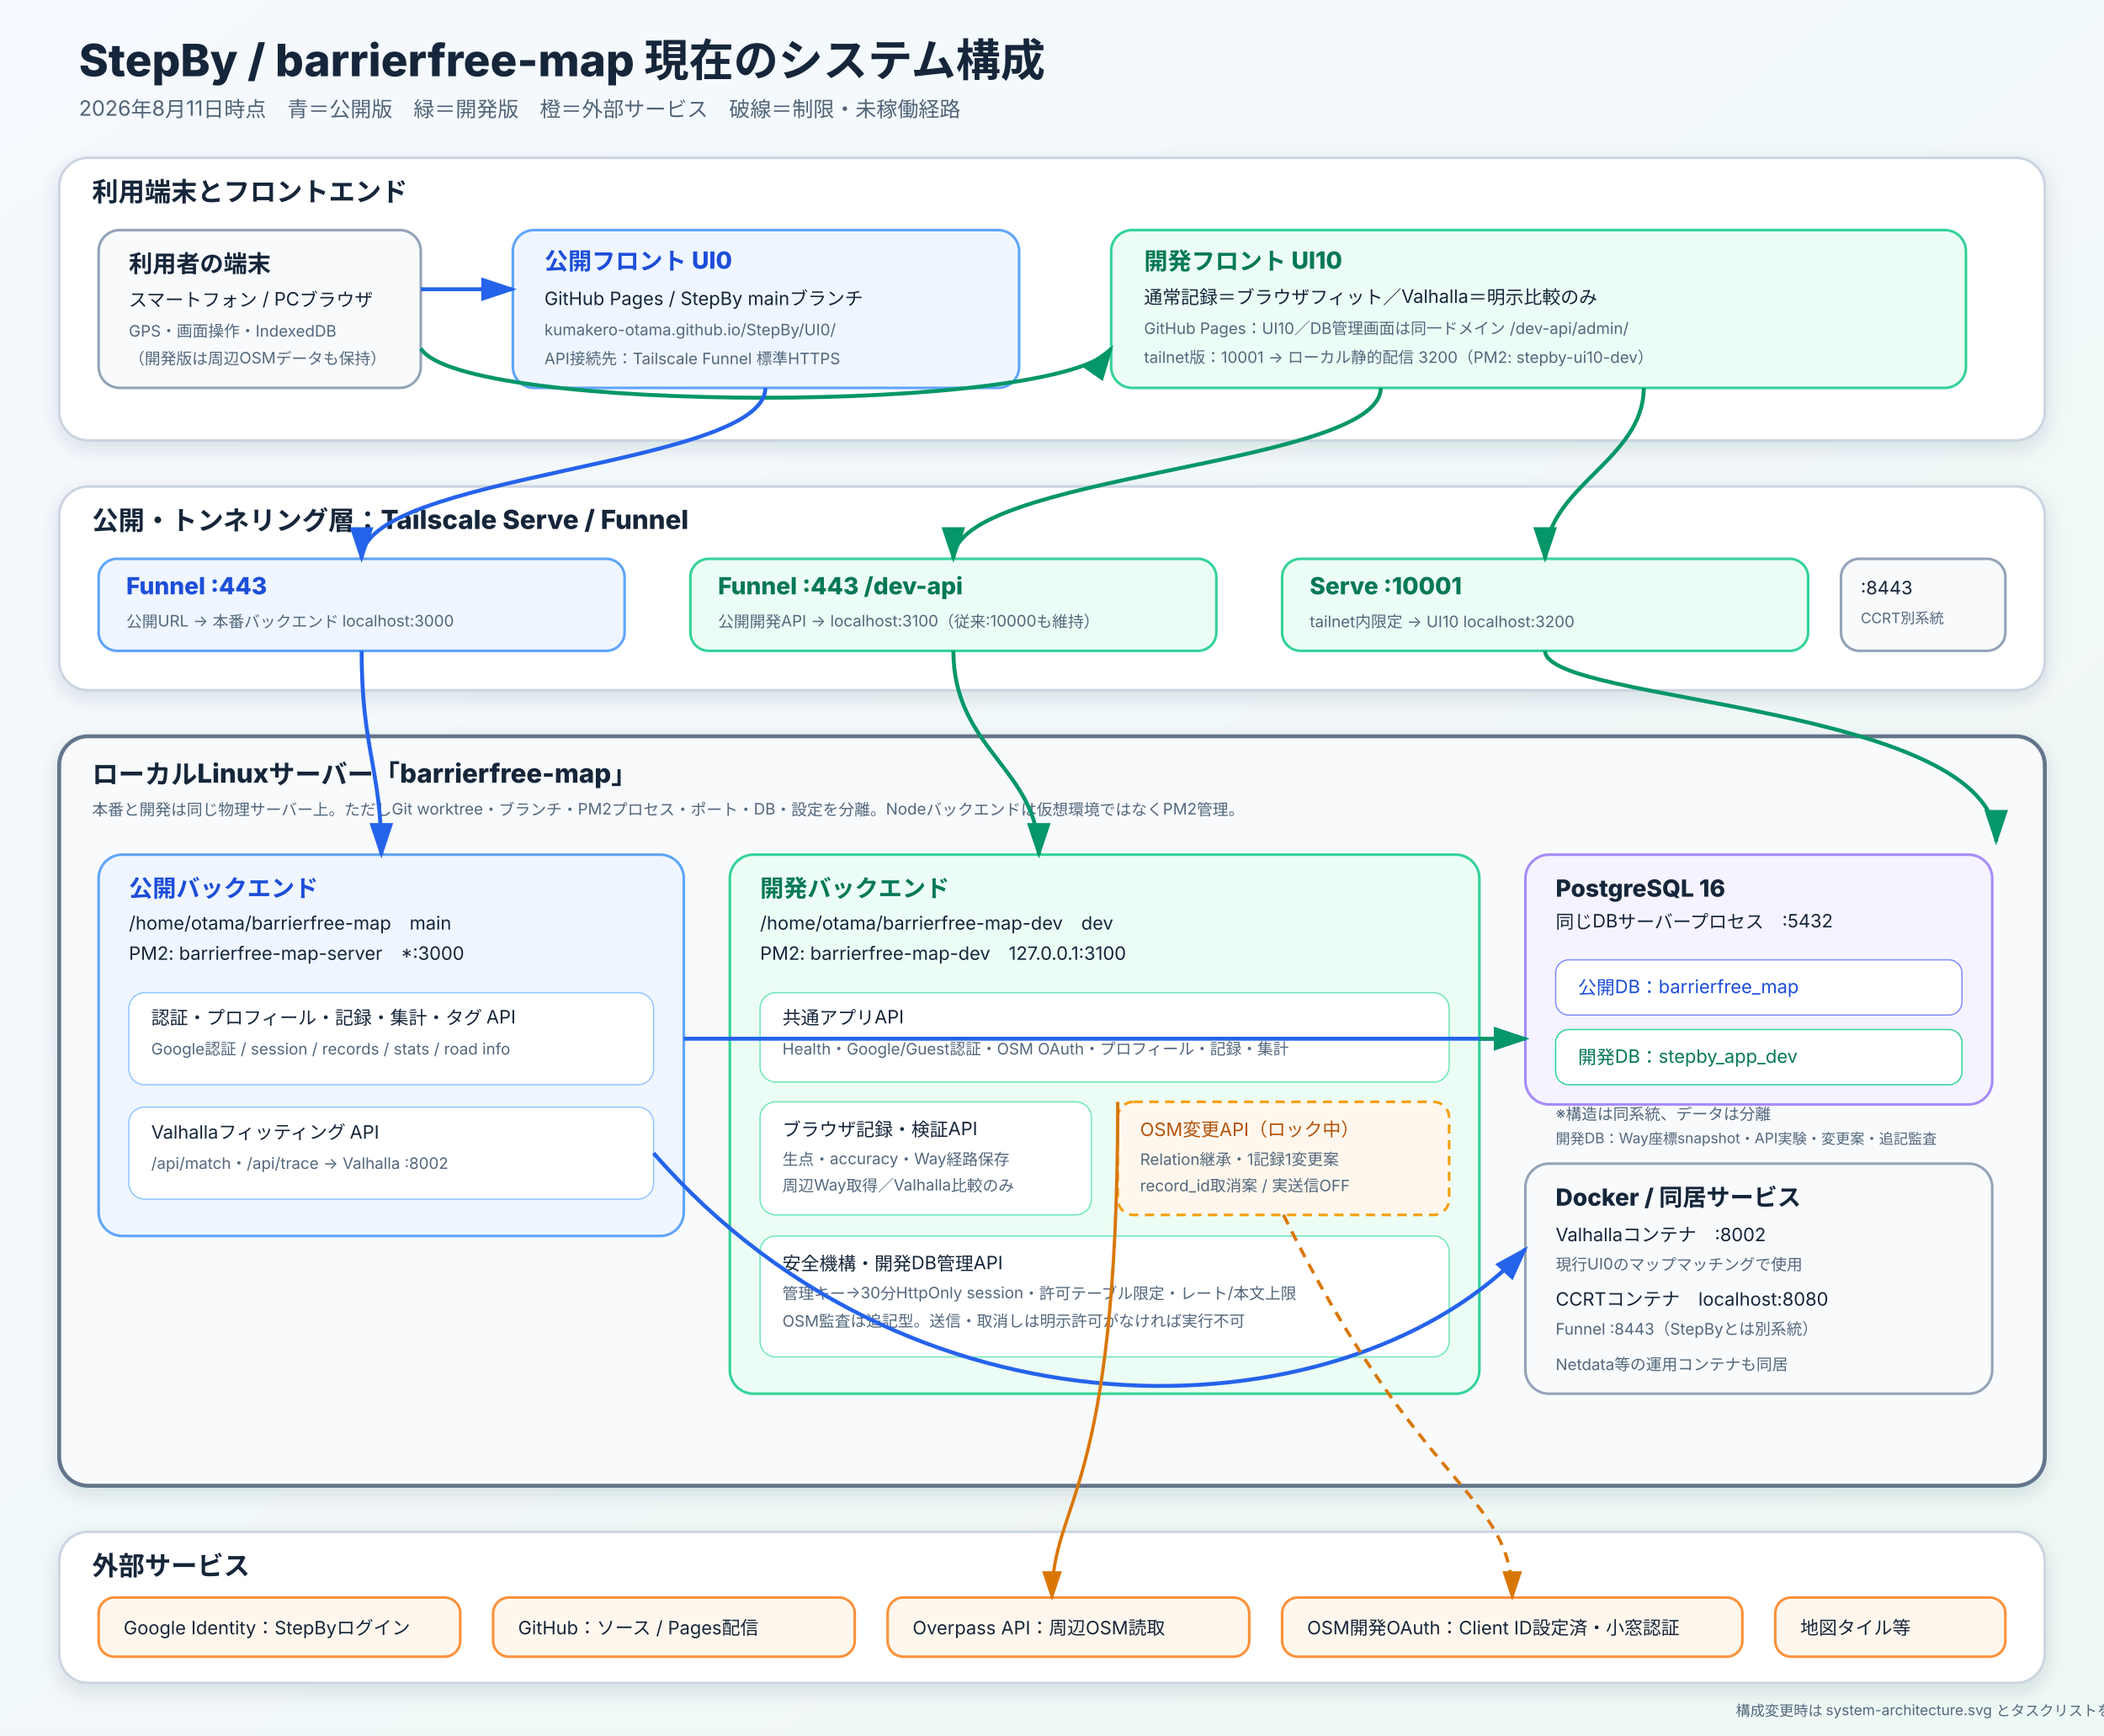
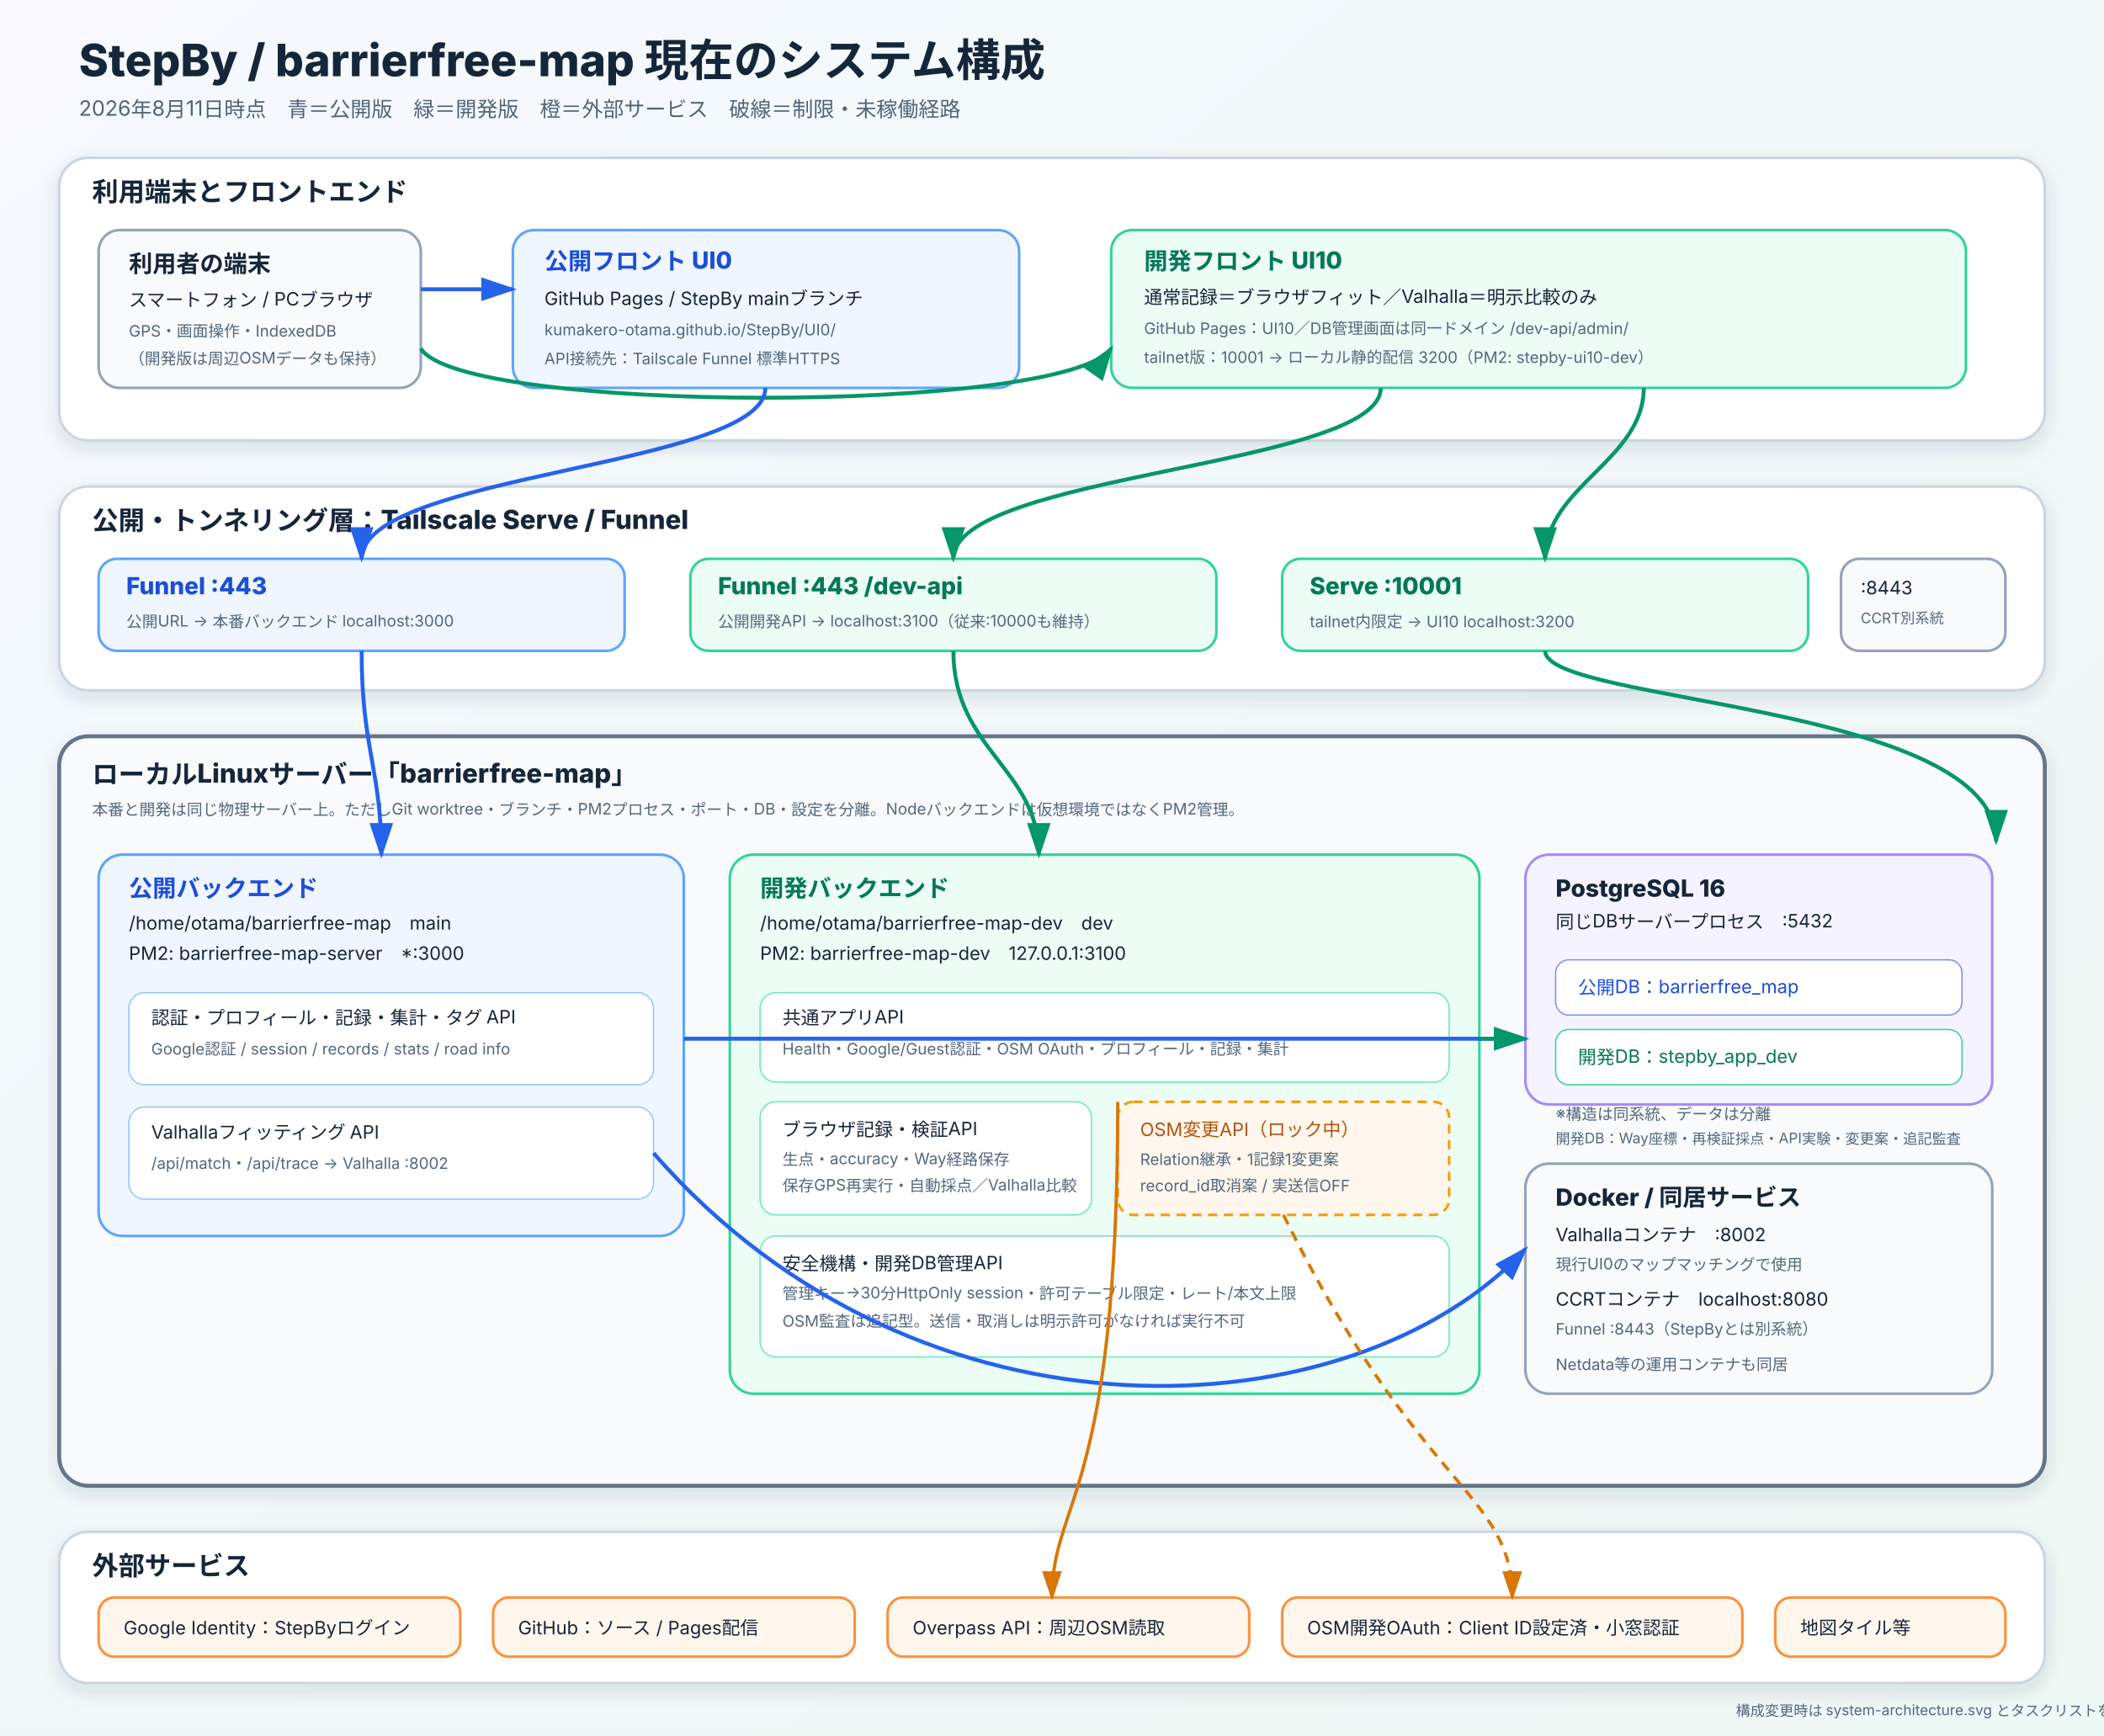
<svg xmlns="http://www.w3.org/2000/svg" width="1600" height="1320" viewBox="0 0 1600 1320" role="img" aria-labelledby="title desc">
  <defs>
    <linearGradient id="bg" x1="0" y1="0" x2="1" y2="1">
      <stop stop-color="#f6f9ff" />
      <stop offset="1" stop-color="#eef8f4" />
    </linearGradient>
    <filter id="shadow" x="-20%" y="-20%" width="140%" height="140%">
      <feDropShadow dx="0" dy="5" stdDeviation="7" flood-color="#19324d" flood-opacity=".13" />
    </filter>
    <marker id="arrowBlue" markerWidth="10" markerHeight="10" refX="8" refY="3" orient="auto">
      <path d="M0,0 L0,6 L9,3 z" fill="#2563eb" />
    </marker>
    <marker id="arrowGreen" markerWidth="10" markerHeight="10" refX="8" refY="3" orient="auto">
      <path d="M0,0 L0,6 L9,3 z" fill="#059669" />
    </marker>
    <marker id="arrowOrange" markerWidth="10" markerHeight="10" refX="8" refY="3" orient="auto">
      <path d="M0,0 L0,6 L9,3 z" fill="#d97706" />
    </marker>
    <marker id="arrowGray" markerWidth="10" markerHeight="10" refX="8" refY="3" orient="auto">
      <path d="M0,0 L0,6 L9,3 z" fill="#64748b" />
    </marker>
    <style>
      text{font-family:-apple-system,BlinkMacSystemFont,"Segoe UI","Noto Sans JP",sans-serif;fill:#16263a}
      .title{font-size:34px;font-weight:800}.subtitle{font-size:16px;fill:#516477}.section{font-size:20px;font-weight:800}.boxTitle{font-size:18px;font-weight:800}.body{font-size:14px}.small{font-size:12px;fill:#53677c}.tiny{font-size:11px;fill:#53677c}.white{fill:#fff}.prodText{fill:#1d4ed8}.devText{fill:#047857}.warnText{fill:#b45309}.muted{fill:#64748b}
      .outer{fill:#fff;stroke:#cbd5e1;stroke-width:2}.prod{fill:#eff6ff;stroke:#60a5fa;stroke-width:2}.dev{fill:#ecfdf5;stroke:#34d399;stroke-width:2}.db{fill:#f5f3ff;stroke:#a78bfa;stroke-width:2}.external{fill:#fff7ed;stroke:#fb923c;stroke-width:2}.infra{fill:#f8fafc;stroke:#94a3b8;stroke-width:2}.locked{fill:#fff7ed;stroke:#f59e0b;stroke-width:2;stroke-dasharray:7 5}.lineProd{fill:none;stroke:#2563eb;stroke-width:3;marker-end:url(#arrowBlue)}.lineDev{fill:none;stroke:#059669;stroke-width:3;marker-end:url(#arrowGreen)}.lineExt{fill:none;stroke:#d97706;stroke-width:2.5;marker-end:url(#arrowOrange)}.lineGray{fill:none;stroke:#64748b;stroke-width:2.5;marker-end:url(#arrowGray)}.dash{stroke-dasharray:8 6}.pill{rx:12;ry:12}
    </style>
  </defs>
  <rect width="1600" height="1320" fill="url(#bg)" />
  <text x="60" y="58" class="title">StepBy / barrierfree-map 現在のシステム構成</text>
  <text x="60" y="88" class="subtitle">2026年8月11日時点　青＝公開版　緑＝開発版　橙＝外部サービス　破線＝制限・未稼働経路</text>
  <rect x="45" y="120" width="1510" height="215" rx="22" class="outer" filter="url(#shadow)" />
  <text x="70" y="153" class="section">利用端末とフロントエンド</text>
  <rect x="75" y="175" width="245" height="120" rx="16" class="infra" />
  <text x="98" y="207" class="boxTitle">利用者の端末</text>
  <text x="98" y="233" class="body">スマートフォン / PCブラウザ</text>
  <text x="98" y="256" class="small">GPS・画面操作・IndexedDB</text>
  <text x="98" y="277" class="small">（開発版は周辺OSMデータも保持）</text>
  <rect x="390" y="175" width="385" height="120" rx="16" class="prod" />
  <text x="414" y="205" class="boxTitle prodText">公開フロント UI0</text>
  <text x="414" y="232" class="body">GitHub Pages / StepBy mainブランチ</text>
  <text x="414" y="255" class="small">kumakero-otama.github.io/StepBy/UI0/</text>
  <text x="414" y="277" class="small">API接続先：Tailscale Funnel 標準HTTPS</text>
  <rect x="845" y="175" width="650" height="120" rx="16" class="dev" />
  <text x="870" y="205" class="boxTitle devText">開発フロント UI10</text>
  <text x="870" y="231" class="body">通常記録＝ブラウザフィット／Valhalla＝明示比較のみ</text>
  <text x="870" y="254" class="small">GitHub Pages：UI10／DB管理画面は同一ドメイン /dev-api/admin/</text>
  <text x="870" y="276" class="small">tailnet版：10001 → ローカル静的配信 3200（PM2: stepby-ui10-dev）</text>
  <path d="M320 220 H390" class="lineProd" />
  <path d="M320 265 C350 315 810 315 845 265" class="lineDev" />
  <rect x="45" y="370" width="1510" height="155" rx="22" class="outer" filter="url(#shadow)" />
  <text x="70" y="403" class="section">公開・トンネリング層：Tailscale Serve / Funnel</text>
  <rect x="75" y="425" width="400" height="70" rx="14" class="prod" />
  <text x="96" y="452" class="boxTitle prodText">Funnel :443</text>
  <text x="96" y="477" class="small">公開URL → 本番バックエンド localhost:3000</text>
  <rect x="525" y="425" width="400" height="70" rx="14" class="dev" />
  <text x="546" y="452" class="boxTitle devText">Funnel :443 /dev-api</text>
  <text x="546" y="477" class="small">公開開発API → localhost:3100（従来:10000も維持）</text>
  <rect x="975" y="425" width="400" height="70" rx="14" class="dev" />
  <text x="996" y="452" class="boxTitle devText">Serve :10001</text>
  <text x="996" y="477" class="small">tailnet内限定 → UI10 localhost:3200</text>
  <rect x="1400" y="425" width="125" height="70" rx="14" class="infra" />
  <text x="1415" y="452" class="body">:8443</text>
  <text x="1415" y="474" class="tiny">CCRT別系統</text>
  <rect x="45" y="560" width="1510" height="570" rx="22" fill="#f8fafc" stroke="#64748b" stroke-width="3" filter="url(#shadow)" />
  <text x="70" y="596" class="section">ローカルLinuxサーバー「barrierfree-map」</text>
  <text x="70" y="620" class="small">本番と開発は同じ物理サーバー上。ただしGit worktree・ブランチ・PM2プロセス・ポート・DB・設定を分離。Nodeバックエンドは仮想環境ではなくPM2管理。</text>
  <rect x="75" y="650" width="445" height="290" rx="18" class="prod" />
  <text x="98" y="682" class="boxTitle prodText">公開バックエンド</text>
  <text x="98" y="707" class="body">/home/otama/barrierfree-map　main</text>
  <text x="98" y="730" class="body">PM2: barrierfree-map-server　*:3000</text>
  <rect x="98" y="755" width="399" height="70" rx="12" fill="#fff" stroke="#93c5fd" />
  <text x="115" y="779" class="body">認証・プロフィール・記録・集計・タグ API</text>
  <text x="115" y="802" class="small">Google認証 / session / records / stats / road info</text>
  <rect x="98" y="842" width="399" height="70" rx="12" fill="#fff" stroke="#93c5fd" />
  <text x="115" y="866" class="body">Valhallaフィッティング API</text>
  <text x="115" y="889" class="small">/api/match・/api/trace → Valhalla :8002</text>
  <rect x="555" y="650" width="570" height="410" rx="18" class="dev" />
  <text x="578" y="682" class="boxTitle devText">開発バックエンド</text>
  <text x="578" y="707" class="body">/home/otama/barrierfree-map-dev　dev</text>
  <text x="578" y="730" class="body">PM2: barrierfree-map-dev　127.0.0.1:3100</text>
  <rect x="578" y="755" width="524" height="68" rx="12" fill="#fff" stroke="#6ee7b7" />
  <text x="595" y="779" class="body">共通アプリAPI</text>
  <text x="595" y="802" class="small">Health・Google/Guest認証・OSM OAuth・プロフィール・記録・集計</text>
  <rect x="578" y="838" width="252" height="86" rx="12" fill="#fff" stroke="#6ee7b7" />
  <text x="595" y="864" class="body">ブラウザ記録・検証API</text>
  <text x="595" y="886" class="small">生点・accuracy・Way経路保存</text>
-   <text x="595" y="906" class="small">周辺Way取得／Valhalla比較のみ</text>
+   <text x="595" y="906" class="small">保存GPS再実行・自動採点／Valhalla比較</text>
  <rect x="850" y="838" width="252" height="86" rx="12" class="locked" />
  <text x="867" y="864" class="body warnText">OSM変更API（ロック中）</text>
  <text x="867" y="886" class="small">Relation継承・1記録1変更案</text>
  <text x="867" y="906" class="small">record_id取消案 / 実送信OFF</text>
  <rect x="578" y="940" width="524" height="92" rx="12" fill="#fff" stroke="#6ee7b7" />
  <text x="595" y="966" class="body">安全機構・開発DB管理API</text>
  <text x="595" y="988" class="small">管理キー→30分HttpOnly session・許可テーブル限定・レート/本文上限</text>
  <text x="595" y="1009" class="small">OSM監査は追記型。送信・取消しは明示許可がなければ実行不可</text>
  <rect x="1160" y="650" width="355" height="190" rx="18" class="db" />
  <text x="1183" y="682" class="boxTitle">PostgreSQL 16</text>
  <text x="1183" y="706" class="body">同じDBサーバープロセス　:5432</text>
  <rect x="1183" y="730" width="309" height="42" rx="10" fill="#fff" stroke="#818cf8" />
  <text x="1200" y="756" class="body prodText">公開DB：barrierfree_map</text>
  <rect x="1183" y="783" width="309" height="42" rx="10" fill="#fff" stroke="#34d399" />
  <text x="1200" y="809" class="body devText">開発DB：stepby_app_dev</text>
  <text x="1183" y="851" class="small">※構造は同系統、データは分離</text>
-   <text x="1183" y="870" class="tiny">開発DB：Way座標snapshot・API実験・変更案・追記監査</text>
+   <text x="1183" y="870" class="tiny">開発DB：Way座標・再検証採点・API実験・変更案・追記監査</text>
  <rect x="1160" y="885" width="355" height="175" rx="18" class="infra" />
  <text x="1183" y="917" class="boxTitle">Docker / 同居サービス</text>
  <text x="1183" y="944" class="body">Valhallaコンテナ　:8002</text>
  <text x="1183" y="966" class="small">現行UI0のマップマッチングで使用</text>
  <text x="1183" y="993" class="body">CCRTコンテナ　localhost:8080</text>
  <text x="1183" y="1015" class="small">Funnel :8443（StepByとは別系統）</text>
  <text x="1183" y="1042" class="small">Netdata等の運用コンテナも同居</text>
  <path d="M520 790 H1160" class="lineProd" />
  <path d="M1125 790 H1160" class="lineDev" />
  <path d="M497 877 C700 1110 1030 1090 1160 950" class="lineProd" />
  <rect x="45" y="1165" width="1510" height="115" rx="22" class="outer" filter="url(#shadow)" />
  <text x="70" y="1198" class="section">外部サービス</text>
  <rect x="75" y="1215" width="275" height="45" rx="12" class="external" />
  <text x="94" y="1243" class="body">Google Identity：StepByログイン</text>
  <rect x="375" y="1215" width="275" height="45" rx="12" class="external" />
  <text x="394" y="1243" class="body">GitHub：ソース / Pages配信</text>
  <rect x="675" y="1215" width="275" height="45" rx="12" class="external" />
  <text x="694" y="1243" class="body">Overpass API：周辺OSM読取</text>
  <rect x="975" y="1215" width="350" height="45" rx="12" class="external" />
  <text x="994" y="1243" class="body">OSM開発OAuth：Client ID設定済・小窓認証</text>
  <rect x="1350" y="1215" width="175" height="45" rx="12" class="external" />
  <text x="1369" y="1243" class="body">地図タイル等</text>
  <path d="M850 838 C850 1140 800 1140 800 1215" class="lineExt" />
  <path d="M976 924 C1080 1135 1150 1135 1150 1215" class="lineExt dash" />
  <path d="M582 295 C582 355 275 360 275 425" class="lineProd" />
  <path d="M1050 295 C1050 355 725 360 725 425" class="lineDev" />
  <path d="M1250 295 C1250 350 1175 370 1175 425" class="lineDev" />
  <path d="M275 495 C275 570 290 585 290 650" class="lineProd" />
  <path d="M725 495 C725 570 790 585 790 650" class="lineDev" />
  <path d="M1175 495 C1175 535 1518 535 1518 640" class="lineDev" />
  <text x="1320" y="1305" class="tiny">構成変更時は system-architecture.svg とタスクリストを同時更新する</text>
</svg>
